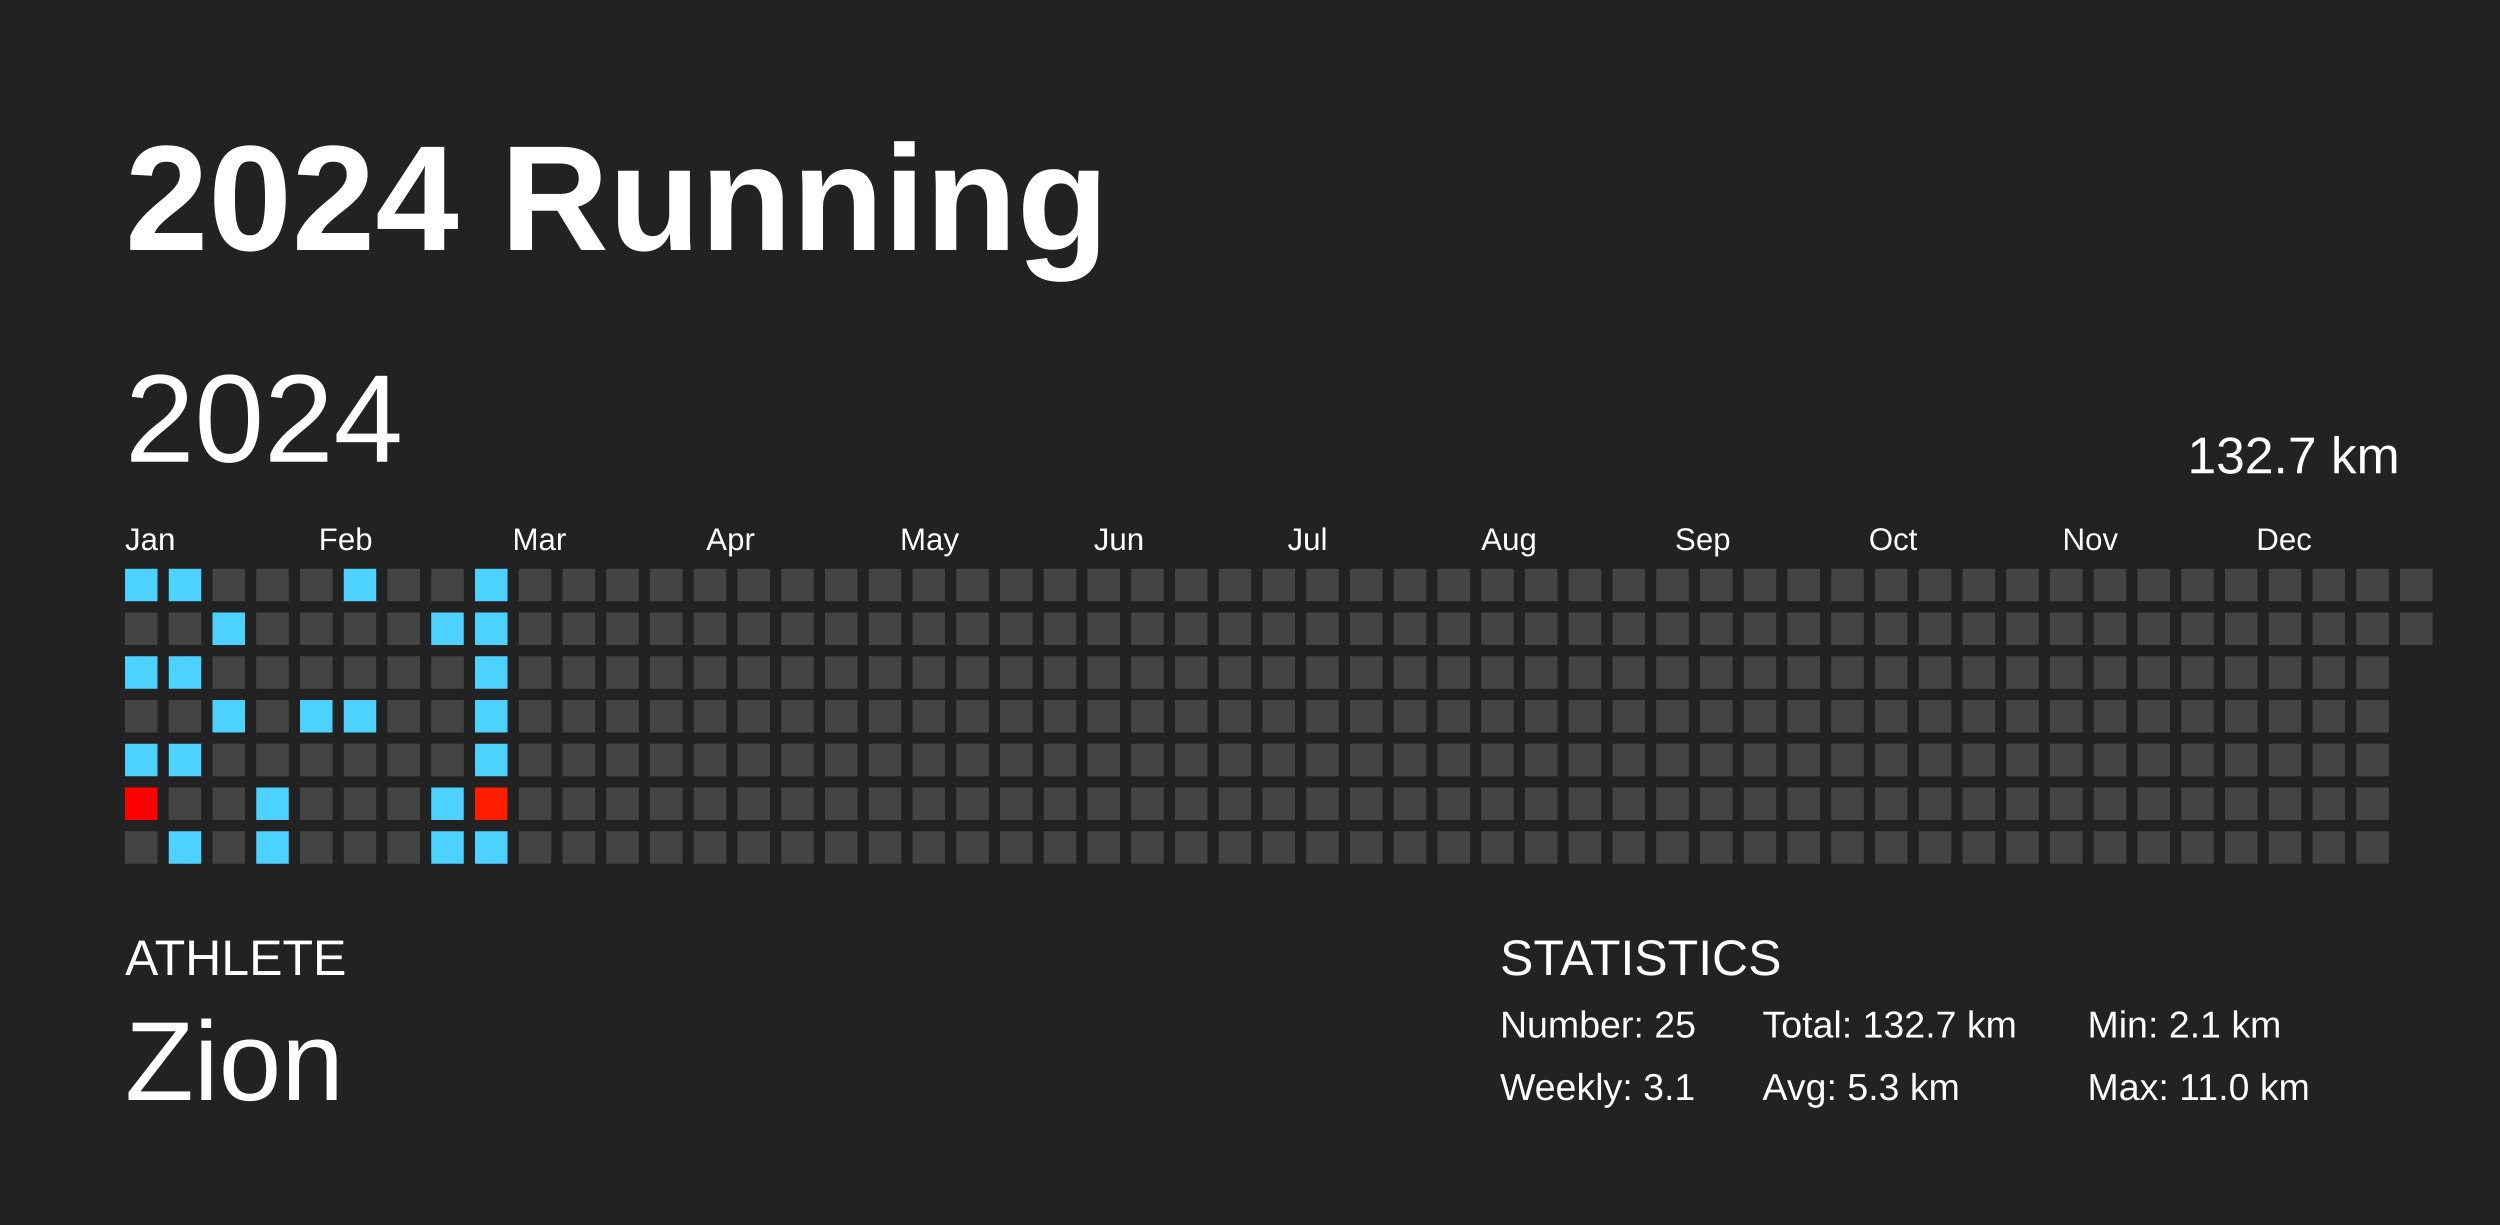
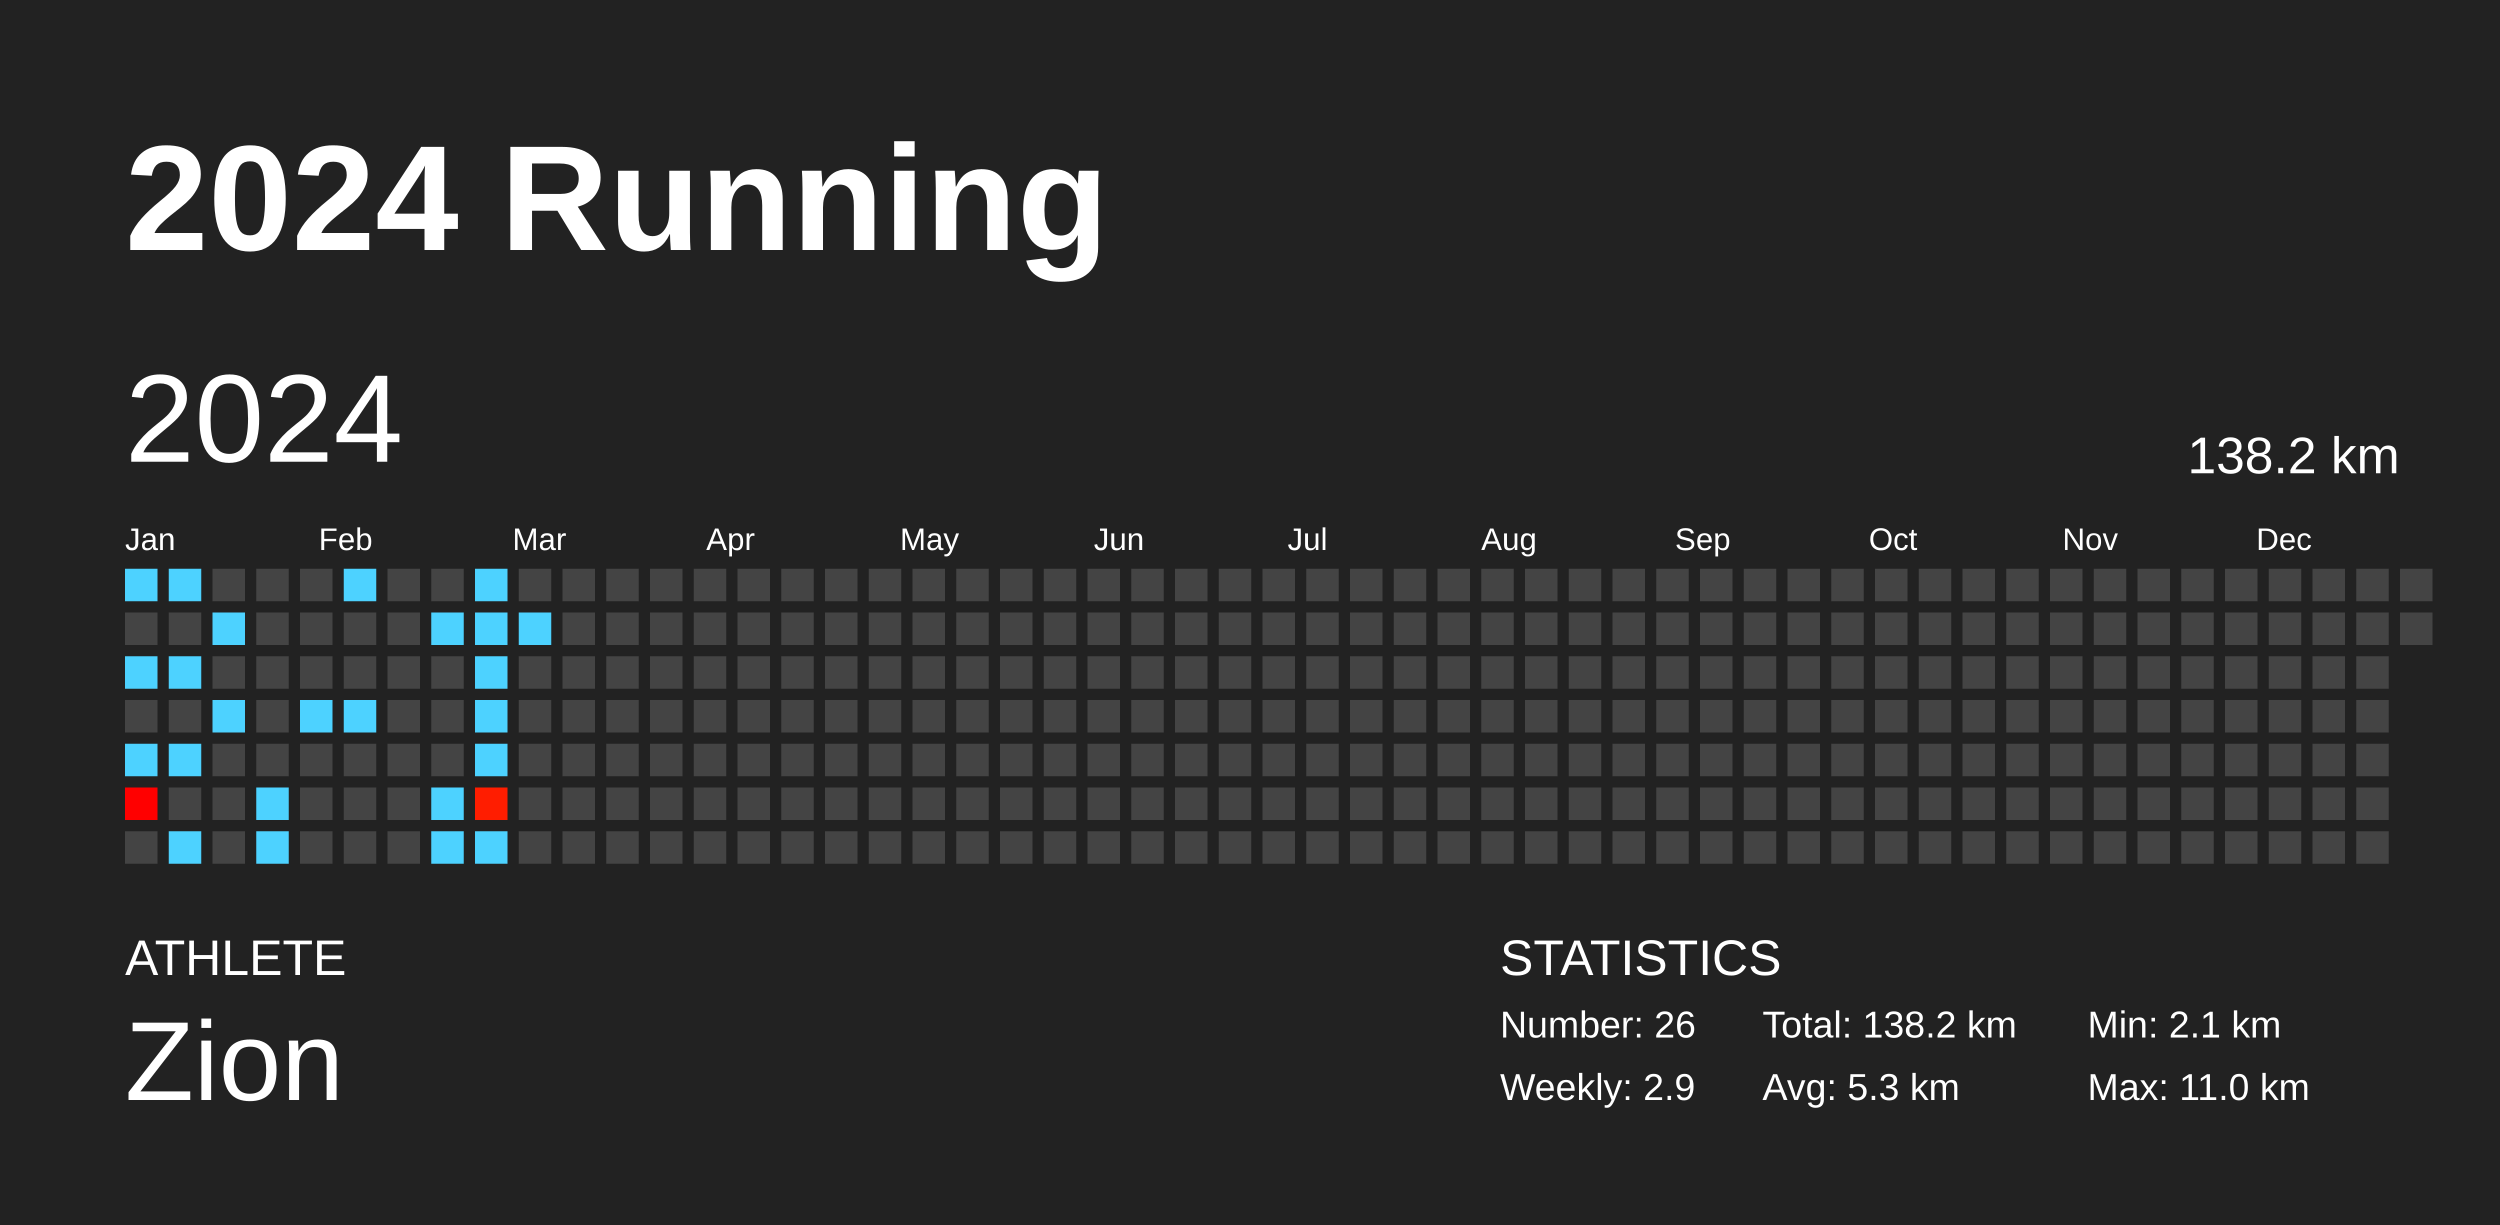
<svg xmlns="http://www.w3.org/2000/svg" baseProfile="full" height="98mm" version="1.1" viewBox="0,0,200,98" width="200mm">
  <defs />
  <rect fill="#222222" height="98" width="200" x="0" y="0" />
  <text fill="#FFFFFF" style="font-size:12px; font-family:Arial; font-weight:bold;" x="10" y="20">2024 Running</text>
  <text fill="#FFFFFF" style="font-size:4px; font-family:Arial" x="10" y="78">ATHLETE</text>
  <text fill="#FFFFFF" style="font-size:9px; font-family:Arial" x="10" y="88">Zion</text>
  <text fill="#FFFFFF" style="font-size:4px; font-family:Arial" x="120" y="78">STATISTICS</text>
-   <text fill="#FFFFFF" style="font-size:3px; font-family:Arial" x="120" y="83">Number: 25</text>
-   <text fill="#FFFFFF" style="font-size:3px; font-family:Arial" x="120" y="88">Weekly: 3.1</text>
-   <text fill="#FFFFFF" style="font-size:3px; font-family:Arial" x="141" y="83">Total: 132.7 km</text>
+   <text fill="#FFFFFF" style="font-size:3px; font-family:Arial" x="120" y="83">Number: 26</text>
+   <text fill="#FFFFFF" style="font-size:3px; font-family:Arial" x="120" y="88">Weekly: 2.9</text>
+   <text fill="#FFFFFF" style="font-size:3px; font-family:Arial" x="141" y="83">Total: 138.2 km</text>
  <text fill="#FFFFFF" style="font-size:3px; font-family:Arial" x="141" y="88">Avg: 5.3 km</text>
  <text fill="#FFFFFF" style="font-size:3px; font-family:Arial" x="167" y="83">Min: 2.1 km</text>
  <text fill="#FFFFFF" style="font-size:3px; font-family:Arial" x="167" y="88">Max: 11.0 km</text>
  <text dominant-baseline="hanging" fill="#FFFFFF" style="font-size:10.0px; font-family:Arial;" x="10" y="30">2024</text>
-   <text dominant-baseline="hanging" fill="#FFFFFF" style="font-size:4.125px; font-family:Arial;" x="175" y="35">132.7 km</text>
+   <text dominant-baseline="hanging" fill="#FFFFFF" style="font-size:4.125px; font-family:Arial;" x="175" y="35">138.2 km</text>
  <text fill="#FFFFFF" style="font-size:2.5px; font-family:Arial" x="10.0" y="44">Jan</text>
  <text fill="#FFFFFF" style="font-size:2.5px; font-family:Arial" x="25.5" y="44">Feb</text>
  <text fill="#FFFFFF" style="font-size:2.5px; font-family:Arial" x="41.0" y="44">Mar</text>
  <text fill="#FFFFFF" style="font-size:2.5px; font-family:Arial" x="56.5" y="44">Apr</text>
  <text fill="#FFFFFF" style="font-size:2.5px; font-family:Arial" x="72.0" y="44">May</text>
  <text fill="#FFFFFF" style="font-size:2.5px; font-family:Arial" x="87.5" y="44">Jun</text>
  <text fill="#FFFFFF" style="font-size:2.5px; font-family:Arial" x="103.0" y="44">Jul</text>
  <text fill="#FFFFFF" style="font-size:2.5px; font-family:Arial" x="118.5" y="44">Aug</text>
  <text fill="#FFFFFF" style="font-size:2.5px; font-family:Arial" x="134.0" y="44">Sep</text>
  <text fill="#FFFFFF" style="font-size:2.5px; font-family:Arial" x="149.5" y="44">Oct</text>
  <text fill="#FFFFFF" style="font-size:2.5px; font-family:Arial" x="165.0" y="44">Nov</text>
  <text fill="#FFFFFF" style="font-size:2.5px; font-family:Arial" x="180.5" y="44">Dec</text>
  <rect fill="#4dd2ff" height="2.6" width="2.6" x="10.0" y="45.5" />
  <rect fill="#444444" height="2.6" width="2.6" x="10.0" y="49.0" />
  <rect fill="#4dd2ff" height="2.6" width="2.6" x="10.0" y="52.5" />
  <rect fill="#444444" height="2.6" width="2.6" x="10.0" y="56.0" />
  <rect fill="#4dd2ff" height="2.6" width="2.6" x="10.0" y="59.5" />
  <rect fill="#ff0000" height="2.6" width="2.6" x="10.0" y="63.0" />
  <rect fill="#444444" height="2.6" width="2.6" x="10.0" y="66.5" />
  <rect fill="#4dd2ff" height="2.6" width="2.6" x="13.5" y="45.5" />
  <rect fill="#444444" height="2.6" width="2.6" x="13.5" y="49.0" />
  <rect fill="#4dd2ff" height="2.6" width="2.6" x="13.5" y="52.5" />
  <rect fill="#444444" height="2.6" width="2.6" x="13.5" y="56.0" />
  <rect fill="#4dd2ff" height="2.6" width="2.6" x="13.5" y="59.5" />
  <rect fill="#444444" height="2.6" width="2.6" x="13.5" y="63.0" />
  <rect fill="#4dd2ff" height="2.6" width="2.6" x="13.5" y="66.5" />
  <rect fill="#444444" height="2.6" width="2.6" x="17.0" y="45.5" />
  <rect fill="#4dd2ff" height="2.6" width="2.6" x="17.0" y="49.0" />
  <rect fill="#444444" height="2.6" width="2.6" x="17.0" y="52.5" />
  <rect fill="#4dd2ff" height="2.6" width="2.6" x="17.0" y="56.0" />
  <rect fill="#444444" height="2.6" width="2.6" x="17.0" y="59.5" />
  <rect fill="#444444" height="2.6" width="2.6" x="17.0" y="63.0" />
  <rect fill="#444444" height="2.6" width="2.6" x="17.0" y="66.5" />
  <rect fill="#444444" height="2.6" width="2.6" x="20.5" y="45.5" />
  <rect fill="#444444" height="2.6" width="2.6" x="20.5" y="49.0" />
  <rect fill="#444444" height="2.6" width="2.6" x="20.5" y="52.5" />
  <rect fill="#444444" height="2.6" width="2.6" x="20.5" y="56.0" />
  <rect fill="#444444" height="2.6" width="2.6" x="20.5" y="59.5" />
  <rect fill="#4dd2ff" height="2.6" width="2.6" x="20.5" y="63.0" />
  <rect fill="#4dd2ff" height="2.6" width="2.6" x="20.5" y="66.5" />
  <rect fill="#444444" height="2.6" width="2.6" x="24.0" y="45.5" />
  <rect fill="#444444" height="2.6" width="2.6" x="24.0" y="49.0" />
  <rect fill="#444444" height="2.6" width="2.6" x="24.0" y="52.5" />
  <rect fill="#4dd2ff" height="2.6" width="2.6" x="24.0" y="56.0" />
  <rect fill="#444444" height="2.6" width="2.6" x="24.0" y="59.5" />
  <rect fill="#444444" height="2.6" width="2.6" x="24.0" y="63.0" />
  <rect fill="#444444" height="2.6" width="2.6" x="24.0" y="66.5" />
  <rect fill="#4dd2ff" height="2.6" width="2.6" x="27.5" y="45.5" />
  <rect fill="#444444" height="2.6" width="2.6" x="27.5" y="49.0" />
  <rect fill="#444444" height="2.6" width="2.6" x="27.5" y="52.5" />
  <rect fill="#4dd2ff" height="2.6" width="2.6" x="27.5" y="56.0" />
  <rect fill="#444444" height="2.6" width="2.6" x="27.5" y="59.5" />
  <rect fill="#444444" height="2.6" width="2.6" x="27.5" y="63.0" />
  <rect fill="#444444" height="2.6" width="2.6" x="27.5" y="66.5" />
  <rect fill="#444444" height="2.6" width="2.6" x="31.0" y="45.5" />
  <rect fill="#444444" height="2.6" width="2.6" x="31.0" y="49.0" />
  <rect fill="#444444" height="2.6" width="2.6" x="31.0" y="52.5" />
  <rect fill="#444444" height="2.6" width="2.6" x="31.0" y="56.0" />
  <rect fill="#444444" height="2.6" width="2.6" x="31.0" y="59.5" />
  <rect fill="#444444" height="2.6" width="2.6" x="31.0" y="63.0" />
  <rect fill="#444444" height="2.6" width="2.6" x="31.0" y="66.5" />
  <rect fill="#444444" height="2.6" width="2.6" x="34.5" y="45.5" />
  <rect fill="#4dd2ff" height="2.6" width="2.6" x="34.5" y="49.0" />
  <rect fill="#444444" height="2.6" width="2.6" x="34.5" y="52.5" />
  <rect fill="#444444" height="2.6" width="2.6" x="34.5" y="56.0" />
  <rect fill="#444444" height="2.6" width="2.6" x="34.5" y="59.5" />
  <rect fill="#4dd2ff" height="2.6" width="2.6" x="34.5" y="63.0" />
  <rect fill="#4dd2ff" height="2.6" width="2.6" x="34.5" y="66.5" />
  <rect fill="#4dd2ff" height="2.6" width="2.6" x="38.0" y="45.5" />
  <rect fill="#4dd2ff" height="2.6" width="2.6" x="38.0" y="49.0" />
  <rect fill="#4dd2ff" height="2.6" width="2.6" x="38.0" y="52.5" />
  <rect fill="#4dd2ff" height="2.6" width="2.6" x="38.0" y="56.0" />
  <rect fill="#4dd2ff" height="2.6" width="2.6" x="38.0" y="59.5" />
  <rect fill="#ff1d00" height="2.6" width="2.6" x="38.0" y="63.0" />
  <rect fill="#4dd2ff" height="2.6" width="2.6" x="38.0" y="66.5" />
  <rect fill="#444444" height="2.6" width="2.6" x="41.5" y="45.5" />
-   <rect fill="#444444" height="2.6" width="2.6" x="41.5" y="49.0" />
+   <rect fill="#4dd2ff" height="2.6" width="2.6" x="41.5" y="49.0" />
  <rect fill="#444444" height="2.6" width="2.6" x="41.5" y="52.5" />
  <rect fill="#444444" height="2.6" width="2.6" x="41.5" y="56.0" />
  <rect fill="#444444" height="2.6" width="2.6" x="41.5" y="59.5" />
  <rect fill="#444444" height="2.6" width="2.6" x="41.5" y="63.0" />
  <rect fill="#444444" height="2.6" width="2.6" x="41.5" y="66.5" />
  <rect fill="#444444" height="2.6" width="2.6" x="45.0" y="45.5" />
  <rect fill="#444444" height="2.6" width="2.6" x="45.0" y="49.0" />
  <rect fill="#444444" height="2.6" width="2.6" x="45.0" y="52.5" />
  <rect fill="#444444" height="2.6" width="2.6" x="45.0" y="56.0" />
  <rect fill="#444444" height="2.6" width="2.6" x="45.0" y="59.5" />
  <rect fill="#444444" height="2.6" width="2.6" x="45.0" y="63.0" />
  <rect fill="#444444" height="2.6" width="2.6" x="45.0" y="66.5" />
  <rect fill="#444444" height="2.6" width="2.6" x="48.5" y="45.5" />
  <rect fill="#444444" height="2.6" width="2.6" x="48.5" y="49.0" />
  <rect fill="#444444" height="2.6" width="2.6" x="48.5" y="52.5" />
  <rect fill="#444444" height="2.6" width="2.6" x="48.5" y="56.0" />
  <rect fill="#444444" height="2.6" width="2.6" x="48.5" y="59.5" />
  <rect fill="#444444" height="2.6" width="2.6" x="48.5" y="63.0" />
  <rect fill="#444444" height="2.6" width="2.6" x="48.5" y="66.5" />
  <rect fill="#444444" height="2.6" width="2.6" x="52.0" y="45.5" />
  <rect fill="#444444" height="2.6" width="2.6" x="52.0" y="49.0" />
  <rect fill="#444444" height="2.6" width="2.6" x="52.0" y="52.5" />
  <rect fill="#444444" height="2.6" width="2.6" x="52.0" y="56.0" />
  <rect fill="#444444" height="2.6" width="2.6" x="52.0" y="59.5" />
  <rect fill="#444444" height="2.6" width="2.6" x="52.0" y="63.0" />
  <rect fill="#444444" height="2.6" width="2.6" x="52.0" y="66.5" />
  <rect fill="#444444" height="2.6" width="2.6" x="55.5" y="45.5" />
  <rect fill="#444444" height="2.6" width="2.6" x="55.5" y="49.0" />
  <rect fill="#444444" height="2.6" width="2.6" x="55.5" y="52.5" />
  <rect fill="#444444" height="2.6" width="2.6" x="55.5" y="56.0" />
  <rect fill="#444444" height="2.6" width="2.6" x="55.5" y="59.5" />
  <rect fill="#444444" height="2.6" width="2.6" x="55.5" y="63.0" />
  <rect fill="#444444" height="2.6" width="2.6" x="55.5" y="66.5" />
  <rect fill="#444444" height="2.6" width="2.6" x="59.0" y="45.5" />
  <rect fill="#444444" height="2.6" width="2.6" x="59.0" y="49.0" />
  <rect fill="#444444" height="2.6" width="2.6" x="59.0" y="52.5" />
  <rect fill="#444444" height="2.6" width="2.6" x="59.0" y="56.0" />
  <rect fill="#444444" height="2.6" width="2.6" x="59.0" y="59.5" />
  <rect fill="#444444" height="2.6" width="2.6" x="59.0" y="63.0" />
  <rect fill="#444444" height="2.6" width="2.6" x="59.0" y="66.5" />
  <rect fill="#444444" height="2.6" width="2.6" x="62.5" y="45.5" />
  <rect fill="#444444" height="2.6" width="2.6" x="62.5" y="49.0" />
  <rect fill="#444444" height="2.6" width="2.6" x="62.5" y="52.5" />
  <rect fill="#444444" height="2.6" width="2.6" x="62.5" y="56.0" />
  <rect fill="#444444" height="2.6" width="2.6" x="62.5" y="59.5" />
  <rect fill="#444444" height="2.6" width="2.6" x="62.5" y="63.0" />
  <rect fill="#444444" height="2.6" width="2.6" x="62.5" y="66.5" />
  <rect fill="#444444" height="2.6" width="2.6" x="66.0" y="45.5" />
  <rect fill="#444444" height="2.6" width="2.6" x="66.0" y="49.0" />
  <rect fill="#444444" height="2.6" width="2.6" x="66.0" y="52.5" />
  <rect fill="#444444" height="2.6" width="2.6" x="66.0" y="56.0" />
  <rect fill="#444444" height="2.6" width="2.6" x="66.0" y="59.5" />
  <rect fill="#444444" height="2.6" width="2.6" x="66.0" y="63.0" />
  <rect fill="#444444" height="2.6" width="2.6" x="66.0" y="66.5" />
  <rect fill="#444444" height="2.6" width="2.6" x="69.5" y="45.5" />
  <rect fill="#444444" height="2.6" width="2.6" x="69.5" y="49.0" />
  <rect fill="#444444" height="2.6" width="2.6" x="69.5" y="52.5" />
  <rect fill="#444444" height="2.6" width="2.6" x="69.5" y="56.0" />
  <rect fill="#444444" height="2.6" width="2.6" x="69.5" y="59.5" />
  <rect fill="#444444" height="2.6" width="2.6" x="69.5" y="63.0" />
  <rect fill="#444444" height="2.6" width="2.6" x="69.5" y="66.5" />
  <rect fill="#444444" height="2.6" width="2.6" x="73.0" y="45.5" />
  <rect fill="#444444" height="2.6" width="2.6" x="73.0" y="49.0" />
  <rect fill="#444444" height="2.6" width="2.6" x="73.0" y="52.5" />
  <rect fill="#444444" height="2.6" width="2.6" x="73.0" y="56.0" />
  <rect fill="#444444" height="2.6" width="2.6" x="73.0" y="59.5" />
  <rect fill="#444444" height="2.6" width="2.6" x="73.0" y="63.0" />
  <rect fill="#444444" height="2.6" width="2.6" x="73.0" y="66.5" />
  <rect fill="#444444" height="2.6" width="2.6" x="76.5" y="45.5" />
  <rect fill="#444444" height="2.6" width="2.6" x="76.5" y="49.0" />
  <rect fill="#444444" height="2.6" width="2.6" x="76.5" y="52.5" />
  <rect fill="#444444" height="2.6" width="2.6" x="76.5" y="56.0" />
  <rect fill="#444444" height="2.6" width="2.6" x="76.5" y="59.5" />
  <rect fill="#444444" height="2.6" width="2.6" x="76.5" y="63.0" />
  <rect fill="#444444" height="2.6" width="2.6" x="76.5" y="66.5" />
  <rect fill="#444444" height="2.6" width="2.6" x="80.0" y="45.5" />
  <rect fill="#444444" height="2.6" width="2.6" x="80.0" y="49.0" />
  <rect fill="#444444" height="2.6" width="2.6" x="80.0" y="52.5" />
  <rect fill="#444444" height="2.6" width="2.6" x="80.0" y="56.0" />
  <rect fill="#444444" height="2.6" width="2.6" x="80.0" y="59.5" />
  <rect fill="#444444" height="2.6" width="2.6" x="80.0" y="63.0" />
  <rect fill="#444444" height="2.6" width="2.6" x="80.0" y="66.5" />
  <rect fill="#444444" height="2.6" width="2.6" x="83.5" y="45.5" />
  <rect fill="#444444" height="2.6" width="2.6" x="83.5" y="49.0" />
  <rect fill="#444444" height="2.6" width="2.6" x="83.5" y="52.5" />
  <rect fill="#444444" height="2.6" width="2.6" x="83.5" y="56.0" />
  <rect fill="#444444" height="2.6" width="2.6" x="83.5" y="59.5" />
  <rect fill="#444444" height="2.6" width="2.6" x="83.5" y="63.0" />
  <rect fill="#444444" height="2.6" width="2.6" x="83.5" y="66.5" />
  <rect fill="#444444" height="2.6" width="2.6" x="87.0" y="45.5" />
  <rect fill="#444444" height="2.6" width="2.6" x="87.0" y="49.0" />
  <rect fill="#444444" height="2.6" width="2.6" x="87.0" y="52.5" />
  <rect fill="#444444" height="2.6" width="2.6" x="87.0" y="56.0" />
  <rect fill="#444444" height="2.6" width="2.6" x="87.0" y="59.5" />
  <rect fill="#444444" height="2.6" width="2.6" x="87.0" y="63.0" />
  <rect fill="#444444" height="2.6" width="2.6" x="87.0" y="66.5" />
  <rect fill="#444444" height="2.6" width="2.6" x="90.5" y="45.5" />
  <rect fill="#444444" height="2.6" width="2.6" x="90.5" y="49.0" />
  <rect fill="#444444" height="2.6" width="2.6" x="90.5" y="52.5" />
  <rect fill="#444444" height="2.6" width="2.6" x="90.5" y="56.0" />
  <rect fill="#444444" height="2.6" width="2.6" x="90.5" y="59.5" />
  <rect fill="#444444" height="2.6" width="2.6" x="90.5" y="63.0" />
  <rect fill="#444444" height="2.6" width="2.6" x="90.5" y="66.5" />
  <rect fill="#444444" height="2.6" width="2.6" x="94.0" y="45.5" />
  <rect fill="#444444" height="2.6" width="2.6" x="94.0" y="49.0" />
  <rect fill="#444444" height="2.6" width="2.6" x="94.0" y="52.5" />
  <rect fill="#444444" height="2.6" width="2.6" x="94.0" y="56.0" />
  <rect fill="#444444" height="2.6" width="2.6" x="94.0" y="59.5" />
  <rect fill="#444444" height="2.6" width="2.6" x="94.0" y="63.0" />
  <rect fill="#444444" height="2.6" width="2.6" x="94.0" y="66.5" />
  <rect fill="#444444" height="2.6" width="2.6" x="97.5" y="45.5" />
  <rect fill="#444444" height="2.6" width="2.6" x="97.5" y="49.0" />
  <rect fill="#444444" height="2.6" width="2.6" x="97.5" y="52.5" />
  <rect fill="#444444" height="2.6" width="2.6" x="97.5" y="56.0" />
  <rect fill="#444444" height="2.6" width="2.6" x="97.5" y="59.5" />
  <rect fill="#444444" height="2.6" width="2.6" x="97.5" y="63.0" />
  <rect fill="#444444" height="2.6" width="2.6" x="97.5" y="66.5" />
  <rect fill="#444444" height="2.6" width="2.6" x="101.0" y="45.5" />
  <rect fill="#444444" height="2.6" width="2.6" x="101.0" y="49.0" />
  <rect fill="#444444" height="2.6" width="2.6" x="101.0" y="52.5" />
  <rect fill="#444444" height="2.6" width="2.6" x="101.0" y="56.0" />
  <rect fill="#444444" height="2.6" width="2.6" x="101.0" y="59.5" />
  <rect fill="#444444" height="2.6" width="2.6" x="101.0" y="63.0" />
  <rect fill="#444444" height="2.6" width="2.6" x="101.0" y="66.5" />
  <rect fill="#444444" height="2.6" width="2.6" x="104.5" y="45.5" />
  <rect fill="#444444" height="2.6" width="2.6" x="104.5" y="49.0" />
  <rect fill="#444444" height="2.6" width="2.6" x="104.5" y="52.5" />
  <rect fill="#444444" height="2.6" width="2.6" x="104.5" y="56.0" />
  <rect fill="#444444" height="2.6" width="2.6" x="104.5" y="59.5" />
  <rect fill="#444444" height="2.6" width="2.6" x="104.5" y="63.0" />
  <rect fill="#444444" height="2.6" width="2.6" x="104.5" y="66.5" />
  <rect fill="#444444" height="2.6" width="2.6" x="108.0" y="45.5" />
  <rect fill="#444444" height="2.6" width="2.6" x="108.0" y="49.0" />
  <rect fill="#444444" height="2.6" width="2.6" x="108.0" y="52.5" />
  <rect fill="#444444" height="2.6" width="2.6" x="108.0" y="56.0" />
  <rect fill="#444444" height="2.6" width="2.6" x="108.0" y="59.5" />
  <rect fill="#444444" height="2.6" width="2.6" x="108.0" y="63.0" />
  <rect fill="#444444" height="2.6" width="2.6" x="108.0" y="66.5" />
  <rect fill="#444444" height="2.6" width="2.6" x="111.5" y="45.5" />
  <rect fill="#444444" height="2.6" width="2.6" x="111.5" y="49.0" />
  <rect fill="#444444" height="2.6" width="2.6" x="111.5" y="52.5" />
  <rect fill="#444444" height="2.6" width="2.6" x="111.5" y="56.0" />
  <rect fill="#444444" height="2.6" width="2.6" x="111.5" y="59.5" />
  <rect fill="#444444" height="2.6" width="2.6" x="111.5" y="63.0" />
  <rect fill="#444444" height="2.6" width="2.6" x="111.5" y="66.5" />
  <rect fill="#444444" height="2.6" width="2.6" x="115.0" y="45.5" />
  <rect fill="#444444" height="2.6" width="2.6" x="115.0" y="49.0" />
  <rect fill="#444444" height="2.6" width="2.6" x="115.0" y="52.5" />
  <rect fill="#444444" height="2.6" width="2.6" x="115.0" y="56.0" />
  <rect fill="#444444" height="2.6" width="2.6" x="115.0" y="59.5" />
  <rect fill="#444444" height="2.6" width="2.6" x="115.0" y="63.0" />
  <rect fill="#444444" height="2.6" width="2.6" x="115.0" y="66.5" />
  <rect fill="#444444" height="2.6" width="2.6" x="118.5" y="45.5" />
  <rect fill="#444444" height="2.6" width="2.6" x="118.5" y="49.0" />
  <rect fill="#444444" height="2.6" width="2.6" x="118.5" y="52.5" />
  <rect fill="#444444" height="2.6" width="2.6" x="118.5" y="56.0" />
  <rect fill="#444444" height="2.6" width="2.6" x="118.5" y="59.5" />
  <rect fill="#444444" height="2.6" width="2.6" x="118.5" y="63.0" />
  <rect fill="#444444" height="2.6" width="2.6" x="118.5" y="66.5" />
  <rect fill="#444444" height="2.6" width="2.6" x="122.0" y="45.5" />
  <rect fill="#444444" height="2.6" width="2.6" x="122.0" y="49.0" />
  <rect fill="#444444" height="2.6" width="2.6" x="122.0" y="52.5" />
  <rect fill="#444444" height="2.6" width="2.6" x="122.0" y="56.0" />
  <rect fill="#444444" height="2.6" width="2.6" x="122.0" y="59.5" />
  <rect fill="#444444" height="2.6" width="2.6" x="122.0" y="63.0" />
  <rect fill="#444444" height="2.6" width="2.6" x="122.0" y="66.5" />
  <rect fill="#444444" height="2.6" width="2.6" x="125.5" y="45.5" />
  <rect fill="#444444" height="2.6" width="2.6" x="125.5" y="49.0" />
  <rect fill="#444444" height="2.6" width="2.6" x="125.5" y="52.5" />
  <rect fill="#444444" height="2.6" width="2.6" x="125.5" y="56.0" />
  <rect fill="#444444" height="2.6" width="2.6" x="125.5" y="59.5" />
  <rect fill="#444444" height="2.6" width="2.6" x="125.5" y="63.0" />
  <rect fill="#444444" height="2.6" width="2.6" x="125.5" y="66.5" />
  <rect fill="#444444" height="2.6" width="2.6" x="129.0" y="45.5" />
  <rect fill="#444444" height="2.6" width="2.6" x="129.0" y="49.0" />
  <rect fill="#444444" height="2.6" width="2.6" x="129.0" y="52.5" />
  <rect fill="#444444" height="2.6" width="2.6" x="129.0" y="56.0" />
  <rect fill="#444444" height="2.6" width="2.6" x="129.0" y="59.5" />
  <rect fill="#444444" height="2.6" width="2.6" x="129.0" y="63.0" />
  <rect fill="#444444" height="2.6" width="2.6" x="129.0" y="66.5" />
  <rect fill="#444444" height="2.6" width="2.6" x="132.5" y="45.5" />
  <rect fill="#444444" height="2.6" width="2.6" x="132.5" y="49.0" />
  <rect fill="#444444" height="2.6" width="2.6" x="132.5" y="52.5" />
  <rect fill="#444444" height="2.6" width="2.6" x="132.5" y="56.0" />
  <rect fill="#444444" height="2.6" width="2.6" x="132.5" y="59.5" />
  <rect fill="#444444" height="2.6" width="2.6" x="132.5" y="63.0" />
  <rect fill="#444444" height="2.6" width="2.6" x="132.5" y="66.5" />
  <rect fill="#444444" height="2.6" width="2.6" x="136.0" y="45.5" />
  <rect fill="#444444" height="2.6" width="2.6" x="136.0" y="49.0" />
  <rect fill="#444444" height="2.6" width="2.6" x="136.0" y="52.5" />
  <rect fill="#444444" height="2.6" width="2.6" x="136.0" y="56.0" />
  <rect fill="#444444" height="2.6" width="2.6" x="136.0" y="59.5" />
  <rect fill="#444444" height="2.6" width="2.6" x="136.0" y="63.0" />
  <rect fill="#444444" height="2.6" width="2.6" x="136.0" y="66.5" />
  <rect fill="#444444" height="2.6" width="2.6" x="139.5" y="45.5" />
  <rect fill="#444444" height="2.6" width="2.6" x="139.5" y="49.0" />
  <rect fill="#444444" height="2.6" width="2.6" x="139.5" y="52.5" />
  <rect fill="#444444" height="2.6" width="2.6" x="139.5" y="56.0" />
  <rect fill="#444444" height="2.6" width="2.6" x="139.5" y="59.5" />
  <rect fill="#444444" height="2.6" width="2.6" x="139.5" y="63.0" />
  <rect fill="#444444" height="2.6" width="2.6" x="139.5" y="66.5" />
  <rect fill="#444444" height="2.6" width="2.6" x="143.0" y="45.5" />
  <rect fill="#444444" height="2.6" width="2.6" x="143.0" y="49.0" />
  <rect fill="#444444" height="2.6" width="2.6" x="143.0" y="52.5" />
  <rect fill="#444444" height="2.6" width="2.6" x="143.0" y="56.0" />
  <rect fill="#444444" height="2.6" width="2.6" x="143.0" y="59.5" />
  <rect fill="#444444" height="2.6" width="2.6" x="143.0" y="63.0" />
  <rect fill="#444444" height="2.6" width="2.6" x="143.0" y="66.5" />
  <rect fill="#444444" height="2.6" width="2.6" x="146.5" y="45.5" />
  <rect fill="#444444" height="2.6" width="2.6" x="146.5" y="49.0" />
  <rect fill="#444444" height="2.6" width="2.6" x="146.5" y="52.5" />
  <rect fill="#444444" height="2.6" width="2.6" x="146.5" y="56.0" />
  <rect fill="#444444" height="2.6" width="2.6" x="146.5" y="59.5" />
  <rect fill="#444444" height="2.6" width="2.6" x="146.5" y="63.0" />
  <rect fill="#444444" height="2.6" width="2.6" x="146.5" y="66.5" />
  <rect fill="#444444" height="2.6" width="2.6" x="150.0" y="45.5" />
  <rect fill="#444444" height="2.6" width="2.6" x="150.0" y="49.0" />
  <rect fill="#444444" height="2.6" width="2.6" x="150.0" y="52.5" />
  <rect fill="#444444" height="2.6" width="2.6" x="150.0" y="56.0" />
  <rect fill="#444444" height="2.6" width="2.6" x="150.0" y="59.5" />
  <rect fill="#444444" height="2.6" width="2.6" x="150.0" y="63.0" />
  <rect fill="#444444" height="2.6" width="2.6" x="150.0" y="66.5" />
  <rect fill="#444444" height="2.6" width="2.6" x="153.5" y="45.5" />
  <rect fill="#444444" height="2.6" width="2.6" x="153.5" y="49.0" />
  <rect fill="#444444" height="2.6" width="2.6" x="153.5" y="52.5" />
  <rect fill="#444444" height="2.6" width="2.6" x="153.5" y="56.0" />
  <rect fill="#444444" height="2.6" width="2.6" x="153.5" y="59.5" />
  <rect fill="#444444" height="2.6" width="2.6" x="153.5" y="63.0" />
  <rect fill="#444444" height="2.6" width="2.6" x="153.5" y="66.5" />
  <rect fill="#444444" height="2.6" width="2.6" x="157.0" y="45.5" />
  <rect fill="#444444" height="2.6" width="2.6" x="157.0" y="49.0" />
  <rect fill="#444444" height="2.6" width="2.6" x="157.0" y="52.5" />
  <rect fill="#444444" height="2.6" width="2.6" x="157.0" y="56.0" />
  <rect fill="#444444" height="2.6" width="2.6" x="157.0" y="59.5" />
  <rect fill="#444444" height="2.6" width="2.6" x="157.0" y="63.0" />
  <rect fill="#444444" height="2.6" width="2.6" x="157.0" y="66.5" />
  <rect fill="#444444" height="2.6" width="2.6" x="160.5" y="45.5" />
  <rect fill="#444444" height="2.6" width="2.6" x="160.5" y="49.0" />
  <rect fill="#444444" height="2.6" width="2.6" x="160.5" y="52.5" />
  <rect fill="#444444" height="2.6" width="2.6" x="160.5" y="56.0" />
  <rect fill="#444444" height="2.6" width="2.6" x="160.5" y="59.5" />
  <rect fill="#444444" height="2.6" width="2.6" x="160.5" y="63.0" />
  <rect fill="#444444" height="2.6" width="2.6" x="160.5" y="66.5" />
  <rect fill="#444444" height="2.6" width="2.6" x="164.0" y="45.5" />
  <rect fill="#444444" height="2.6" width="2.6" x="164.0" y="49.0" />
  <rect fill="#444444" height="2.6" width="2.6" x="164.0" y="52.5" />
  <rect fill="#444444" height="2.6" width="2.6" x="164.0" y="56.0" />
  <rect fill="#444444" height="2.6" width="2.6" x="164.0" y="59.5" />
  <rect fill="#444444" height="2.6" width="2.6" x="164.0" y="63.0" />
  <rect fill="#444444" height="2.6" width="2.6" x="164.0" y="66.5" />
  <rect fill="#444444" height="2.6" width="2.6" x="167.5" y="45.5" />
  <rect fill="#444444" height="2.6" width="2.6" x="167.5" y="49.0" />
  <rect fill="#444444" height="2.6" width="2.6" x="167.5" y="52.5" />
  <rect fill="#444444" height="2.6" width="2.6" x="167.5" y="56.0" />
  <rect fill="#444444" height="2.6" width="2.6" x="167.5" y="59.5" />
  <rect fill="#444444" height="2.6" width="2.6" x="167.5" y="63.0" />
  <rect fill="#444444" height="2.6" width="2.6" x="167.5" y="66.5" />
  <rect fill="#444444" height="2.6" width="2.6" x="171.0" y="45.5" />
  <rect fill="#444444" height="2.6" width="2.6" x="171.0" y="49.0" />
  <rect fill="#444444" height="2.6" width="2.6" x="171.0" y="52.5" />
  <rect fill="#444444" height="2.6" width="2.6" x="171.0" y="56.0" />
  <rect fill="#444444" height="2.6" width="2.6" x="171.0" y="59.5" />
  <rect fill="#444444" height="2.6" width="2.6" x="171.0" y="63.0" />
  <rect fill="#444444" height="2.6" width="2.6" x="171.0" y="66.5" />
  <rect fill="#444444" height="2.6" width="2.6" x="174.5" y="45.5" />
  <rect fill="#444444" height="2.6" width="2.6" x="174.5" y="49.0" />
  <rect fill="#444444" height="2.6" width="2.6" x="174.5" y="52.5" />
  <rect fill="#444444" height="2.6" width="2.6" x="174.5" y="56.0" />
  <rect fill="#444444" height="2.6" width="2.6" x="174.5" y="59.5" />
  <rect fill="#444444" height="2.6" width="2.6" x="174.5" y="63.0" />
  <rect fill="#444444" height="2.6" width="2.6" x="174.5" y="66.5" />
  <rect fill="#444444" height="2.6" width="2.6" x="178.0" y="45.5" />
  <rect fill="#444444" height="2.6" width="2.6" x="178.0" y="49.0" />
  <rect fill="#444444" height="2.6" width="2.6" x="178.0" y="52.5" />
  <rect fill="#444444" height="2.6" width="2.6" x="178.0" y="56.0" />
  <rect fill="#444444" height="2.6" width="2.6" x="178.0" y="59.5" />
  <rect fill="#444444" height="2.6" width="2.6" x="178.0" y="63.0" />
  <rect fill="#444444" height="2.6" width="2.6" x="178.0" y="66.5" />
  <rect fill="#444444" height="2.6" width="2.6" x="181.5" y="45.5" />
  <rect fill="#444444" height="2.6" width="2.6" x="181.5" y="49.0" />
  <rect fill="#444444" height="2.6" width="2.6" x="181.5" y="52.5" />
  <rect fill="#444444" height="2.6" width="2.6" x="181.5" y="56.0" />
  <rect fill="#444444" height="2.6" width="2.6" x="181.5" y="59.5" />
  <rect fill="#444444" height="2.6" width="2.6" x="181.5" y="63.0" />
  <rect fill="#444444" height="2.6" width="2.6" x="181.5" y="66.5" />
  <rect fill="#444444" height="2.6" width="2.6" x="185.0" y="45.5" />
  <rect fill="#444444" height="2.6" width="2.6" x="185.0" y="49.0" />
  <rect fill="#444444" height="2.6" width="2.6" x="185.0" y="52.5" />
  <rect fill="#444444" height="2.6" width="2.6" x="185.0" y="56.0" />
  <rect fill="#444444" height="2.6" width="2.6" x="185.0" y="59.5" />
  <rect fill="#444444" height="2.6" width="2.6" x="185.0" y="63.0" />
  <rect fill="#444444" height="2.6" width="2.6" x="185.0" y="66.5" />
  <rect fill="#444444" height="2.6" width="2.6" x="188.5" y="45.5" />
  <rect fill="#444444" height="2.6" width="2.6" x="188.5" y="49.0" />
  <rect fill="#444444" height="2.6" width="2.6" x="188.5" y="52.5" />
  <rect fill="#444444" height="2.6" width="2.6" x="188.5" y="56.0" />
  <rect fill="#444444" height="2.6" width="2.6" x="188.5" y="59.5" />
  <rect fill="#444444" height="2.6" width="2.6" x="188.5" y="63.0" />
  <rect fill="#444444" height="2.6" width="2.6" x="188.5" y="66.5" />
  <rect fill="#444444" height="2.6" width="2.6" x="192.0" y="45.5" />
  <rect fill="#444444" height="2.6" width="2.6" x="192.0" y="49.0" />
</svg>
